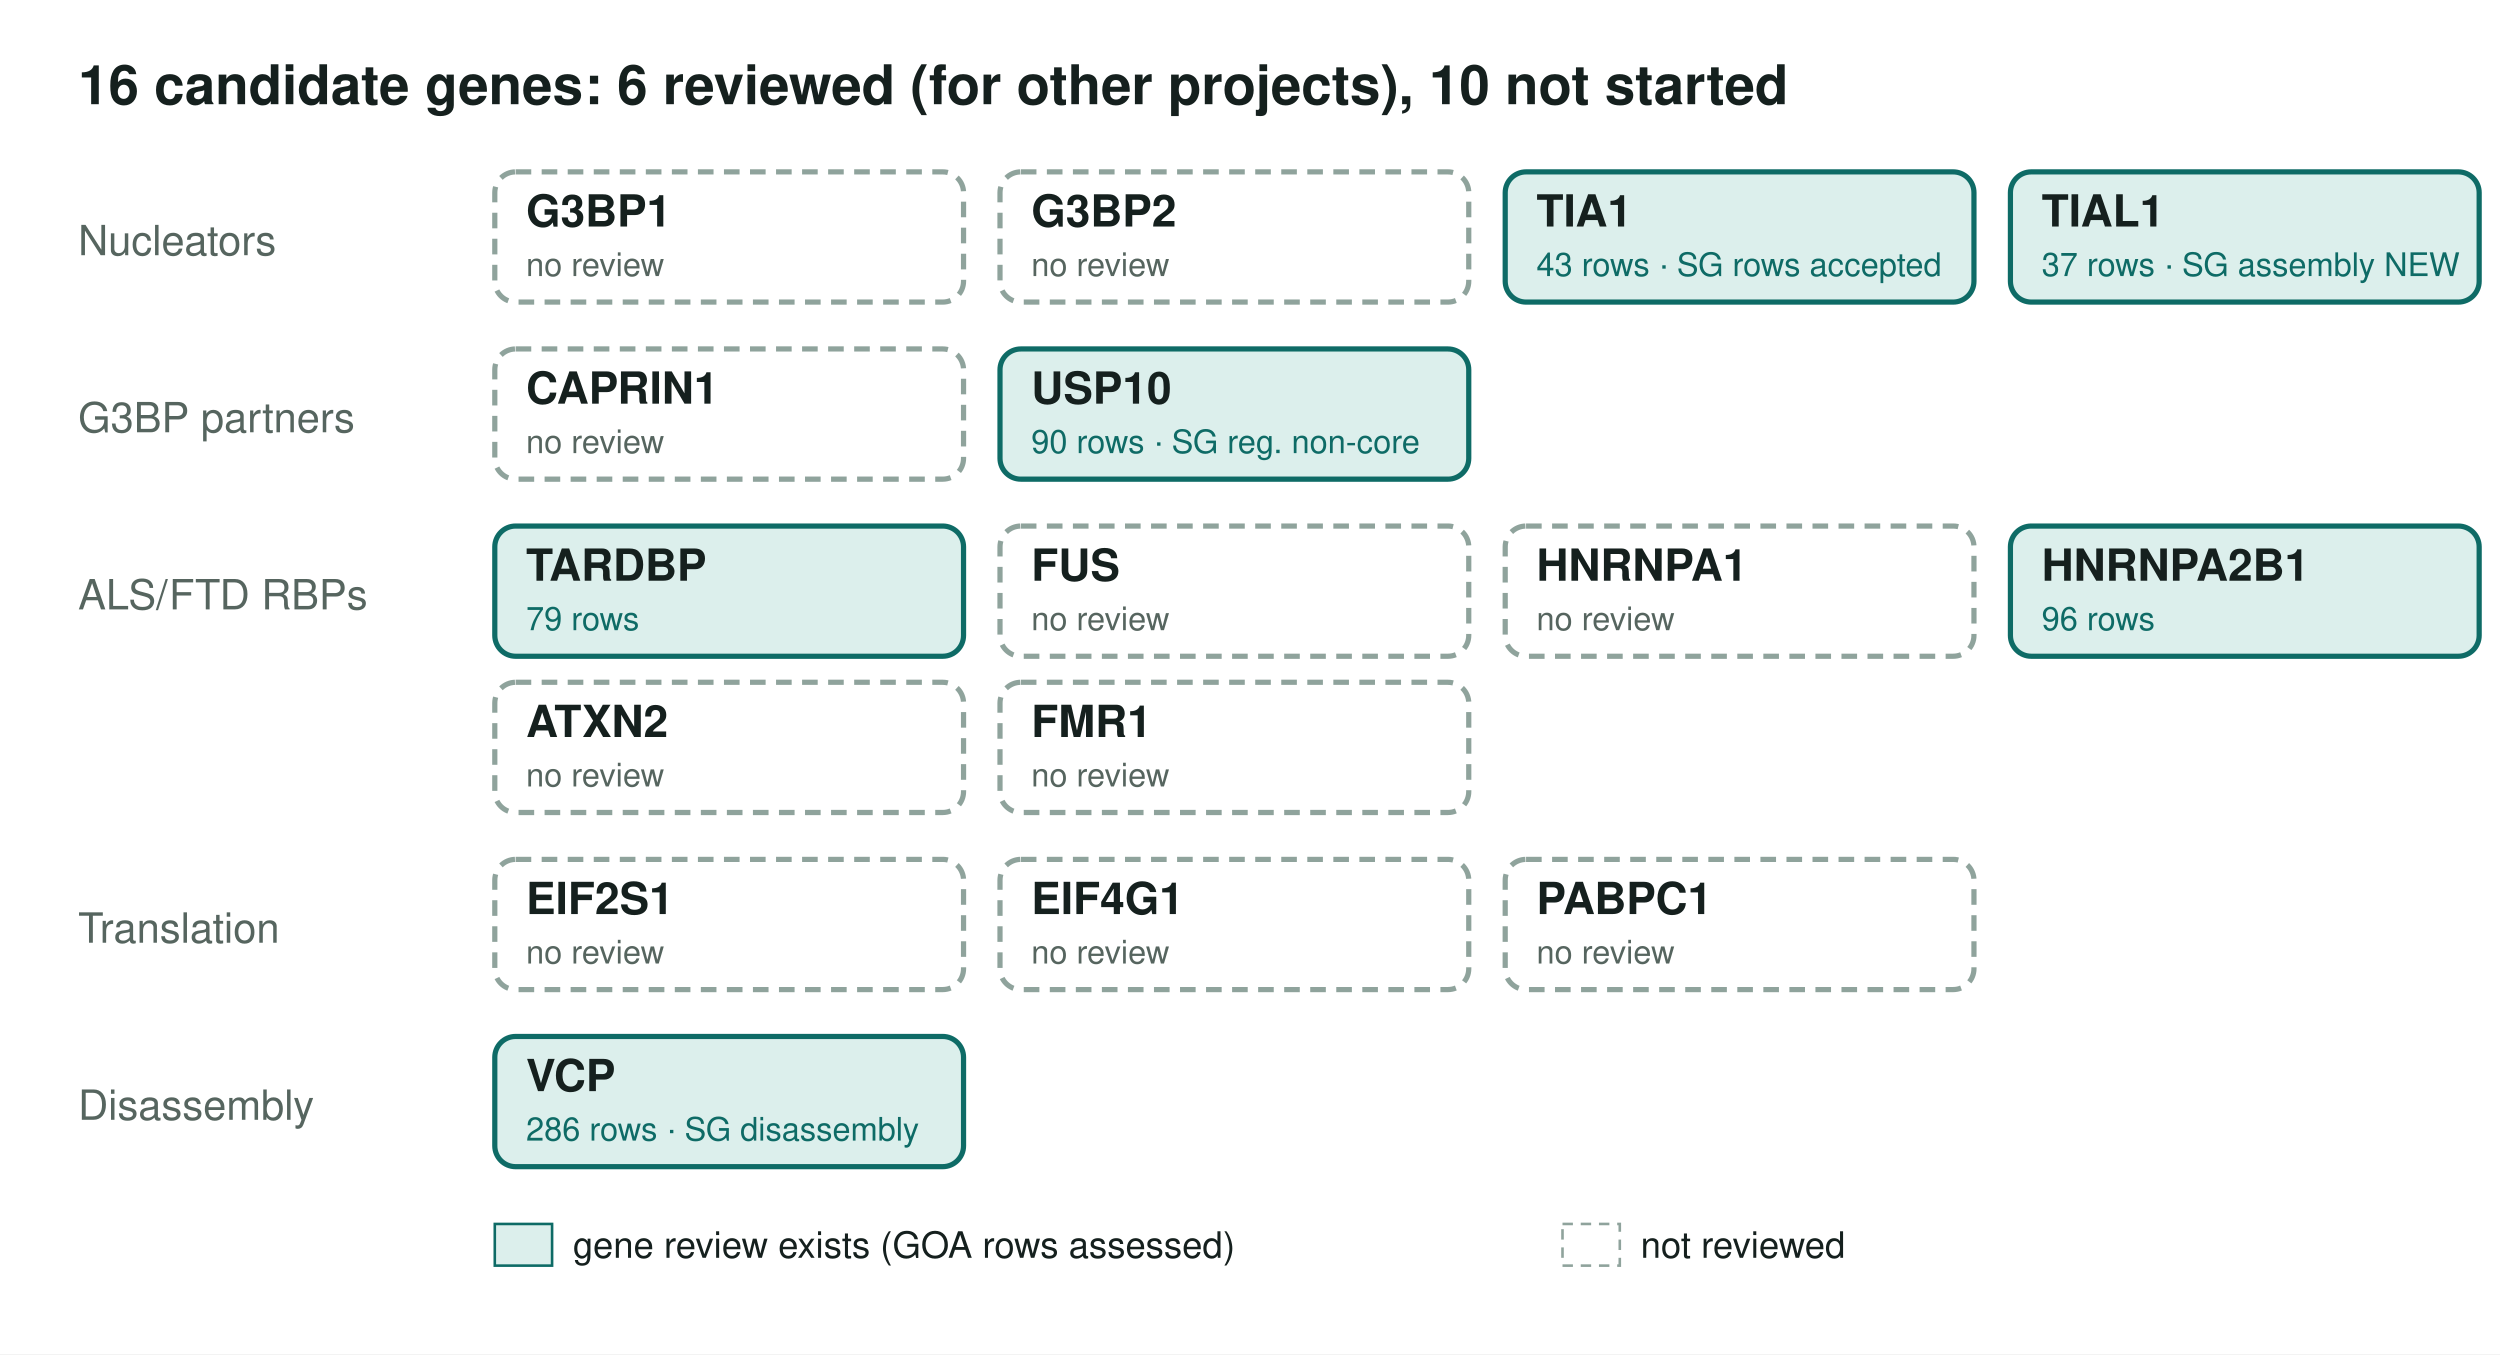
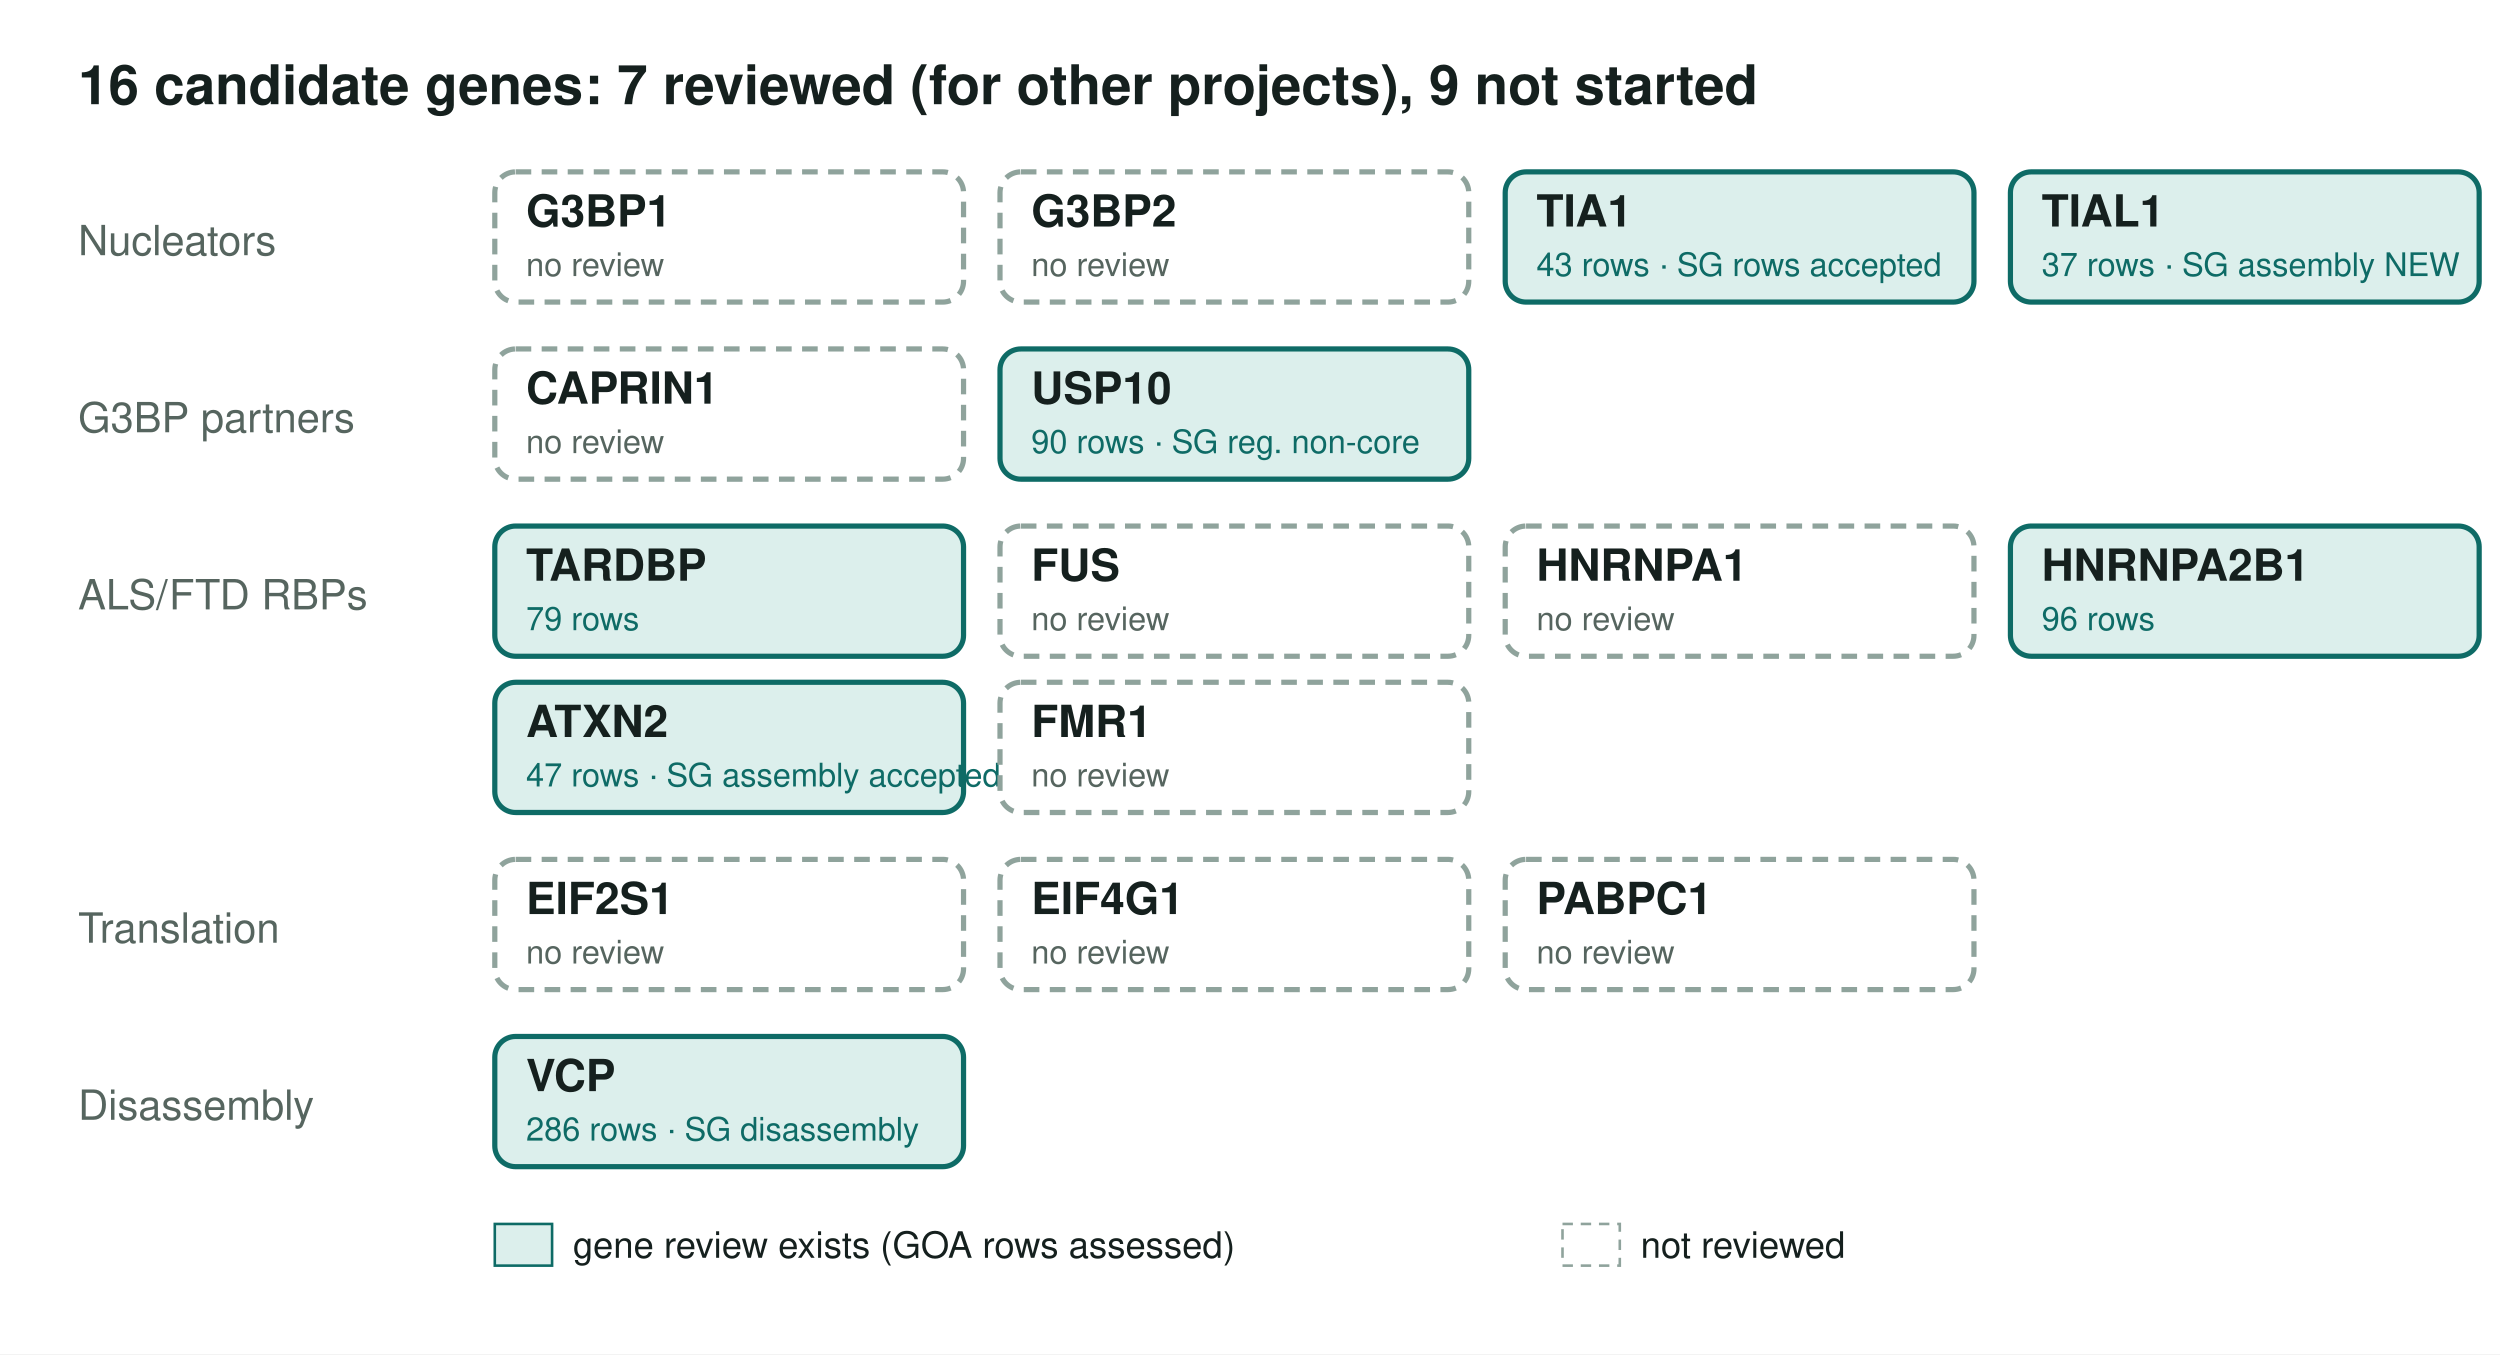
<svg xmlns="http://www.w3.org/2000/svg" viewBox="0 0 960 520" width="960" height="520" font-family="Helvetica, Arial, sans-serif">
  <rect x="0" y="0" width="960" height="520" fill="#ffffff" />
-   <text x="30" y="40" font-size="21" font-weight="bold" fill="#15201e">16 candidate genes: 6 reviewed (for other projects), 10 not started</text>
+   <text x="30" y="40" font-size="21" font-weight="bold" fill="#15201e">16 candidate genes: 7 reviewed (for other projects), 9 not started</text>
  <text x="30" y="98" font-size="16" fill="#56655f">Nucleators</text>
  <rect x="190" y="66" width="180" height="50" rx="8" fill="#ffffff" stroke="#8fa39c" stroke-width="2" stroke-dasharray="6 4" />
  <text x="202" y="87" font-size="17" font-weight="bold" fill="#15201e">G3BP1</text>
  <text x="202" y="106" font-size="12.5" fill="#56655f">no review</text>
  <rect x="384" y="66" width="180" height="50" rx="8" fill="#ffffff" stroke="#8fa39c" stroke-width="2" stroke-dasharray="6 4" />
  <text x="396" y="87" font-size="17" font-weight="bold" fill="#15201e">G3BP2</text>
  <text x="396" y="106" font-size="12.5" fill="#56655f">no review</text>
  <rect x="578" y="66" width="180" height="50" rx="8" fill="#dcefec" stroke="#0e6b66" stroke-width="2" />
  <text x="590" y="87" font-size="17" font-weight="bold" fill="#15201e">TIA1</text>
  <text x="590" y="106" font-size="12.5" fill="#0e6b66">43 rows · SG rows accepted</text>
  <rect x="772" y="66" width="180" height="50" rx="8" fill="#dcefec" stroke="#0e6b66" stroke-width="2" />
  <text x="784" y="87" font-size="17" font-weight="bold" fill="#15201e">TIAL1</text>
  <text x="784" y="106" font-size="12.5" fill="#0e6b66">37 rows · SG assembly NEW</text>
  <text x="30" y="166" font-size="16" fill="#56655f">G3BP partners</text>
  <rect x="190" y="134" width="180" height="50" rx="8" fill="#ffffff" stroke="#8fa39c" stroke-width="2" stroke-dasharray="6 4" />
  <text x="202" y="155" font-size="17" font-weight="bold" fill="#15201e">CAPRIN1</text>
  <text x="202" y="174" font-size="12.5" fill="#56655f">no review</text>
  <rect x="384" y="134" width="180" height="50" rx="8" fill="#dcefec" stroke="#0e6b66" stroke-width="2" />
  <text x="396" y="155" font-size="17" font-weight="bold" fill="#15201e">USP10</text>
  <text x="396" y="174" font-size="12.5" fill="#0e6b66">90 rows · SG reg. non-core</text>
  <text x="30" y="234" font-size="16" fill="#56655f">ALS/FTD RBPs</text>
  <rect x="190" y="202" width="180" height="50" rx="8" fill="#dcefec" stroke="#0e6b66" stroke-width="2" />
  <text x="202" y="223" font-size="17" font-weight="bold" fill="#15201e">TARDBP</text>
  <text x="202" y="242" font-size="12.5" fill="#0e6b66">79 rows</text>
  <rect x="384" y="202" width="180" height="50" rx="8" fill="#ffffff" stroke="#8fa39c" stroke-width="2" stroke-dasharray="6 4" />
  <text x="396" y="223" font-size="17" font-weight="bold" fill="#15201e">FUS</text>
  <text x="396" y="242" font-size="12.5" fill="#56655f">no review</text>
  <rect x="578" y="202" width="180" height="50" rx="8" fill="#ffffff" stroke="#8fa39c" stroke-width="2" stroke-dasharray="6 4" />
  <text x="590" y="223" font-size="17" font-weight="bold" fill="#15201e">HNRNPA1</text>
  <text x="590" y="242" font-size="12.5" fill="#56655f">no review</text>
  <rect x="772" y="202" width="180" height="50" rx="8" fill="#dcefec" stroke="#0e6b66" stroke-width="2" />
  <text x="784" y="223" font-size="17" font-weight="bold" fill="#15201e">HNRNPA2B1</text>
  <text x="784" y="242" font-size="12.5" fill="#0e6b66">96 rows</text>
-   <rect x="190" y="262" width="180" height="50" rx="8" fill="#ffffff" stroke="#8fa39c" stroke-width="2" stroke-dasharray="6 4" />
+   <rect x="190" y="262" width="180" height="50" rx="8" fill="#dcefec" stroke="#0e6b66" stroke-width="2" />
  <text x="202" y="283" font-size="17" font-weight="bold" fill="#15201e">ATXN2</text>
-   <text x="202" y="302" font-size="12.5" fill="#56655f">no review</text>
+   <text x="202" y="302" font-size="12.5" fill="#0e6b66">47 rows · SG assembly accepted</text>
  <rect x="384" y="262" width="180" height="50" rx="8" fill="#ffffff" stroke="#8fa39c" stroke-width="2" stroke-dasharray="6 4" />
  <text x="396" y="283" font-size="17" font-weight="bold" fill="#15201e">FMR1</text>
  <text x="396" y="302" font-size="12.5" fill="#56655f">no review</text>
  <text x="30" y="362" font-size="16" fill="#56655f">Translation</text>
  <rect x="190" y="330" width="180" height="50" rx="8" fill="#ffffff" stroke="#8fa39c" stroke-width="2" stroke-dasharray="6 4" />
  <text x="202" y="351" font-size="17" font-weight="bold" fill="#15201e">EIF2S1</text>
  <text x="202" y="370" font-size="12.5" fill="#56655f">no review</text>
  <rect x="384" y="330" width="180" height="50" rx="8" fill="#ffffff" stroke="#8fa39c" stroke-width="2" stroke-dasharray="6 4" />
  <text x="396" y="351" font-size="17" font-weight="bold" fill="#15201e">EIF4G1</text>
  <text x="396" y="370" font-size="12.5" fill="#56655f">no review</text>
  <rect x="578" y="330" width="180" height="50" rx="8" fill="#ffffff" stroke="#8fa39c" stroke-width="2" stroke-dasharray="6 4" />
  <text x="590" y="351" font-size="17" font-weight="bold" fill="#15201e">PABPC1</text>
  <text x="590" y="370" font-size="12.5" fill="#56655f">no review</text>
  <text x="30" y="430" font-size="16" fill="#56655f">Disassembly</text>
  <rect x="190" y="398" width="180" height="50" rx="8" fill="#dcefec" stroke="#0e6b66" stroke-width="2" />
  <text x="202" y="419" font-size="17" font-weight="bold" fill="#15201e">VCP</text>
  <text x="202" y="438" font-size="12.5" fill="#0e6b66">286 rows · SG disassembly</text>
  <rect x="190" y="470" width="22" height="16" fill="#dcefec" stroke="#0e6b66" />
  <text x="220" y="483" font-size="14" fill="#15201e">gene review exists (GOA rows assessed)</text>
  <rect x="600" y="470" width="22" height="16" fill="#ffffff" stroke="#8fa39c" stroke-dasharray="4 3" />
  <text x="630" y="483" font-size="14" fill="#15201e">not reviewed</text>
</svg>
